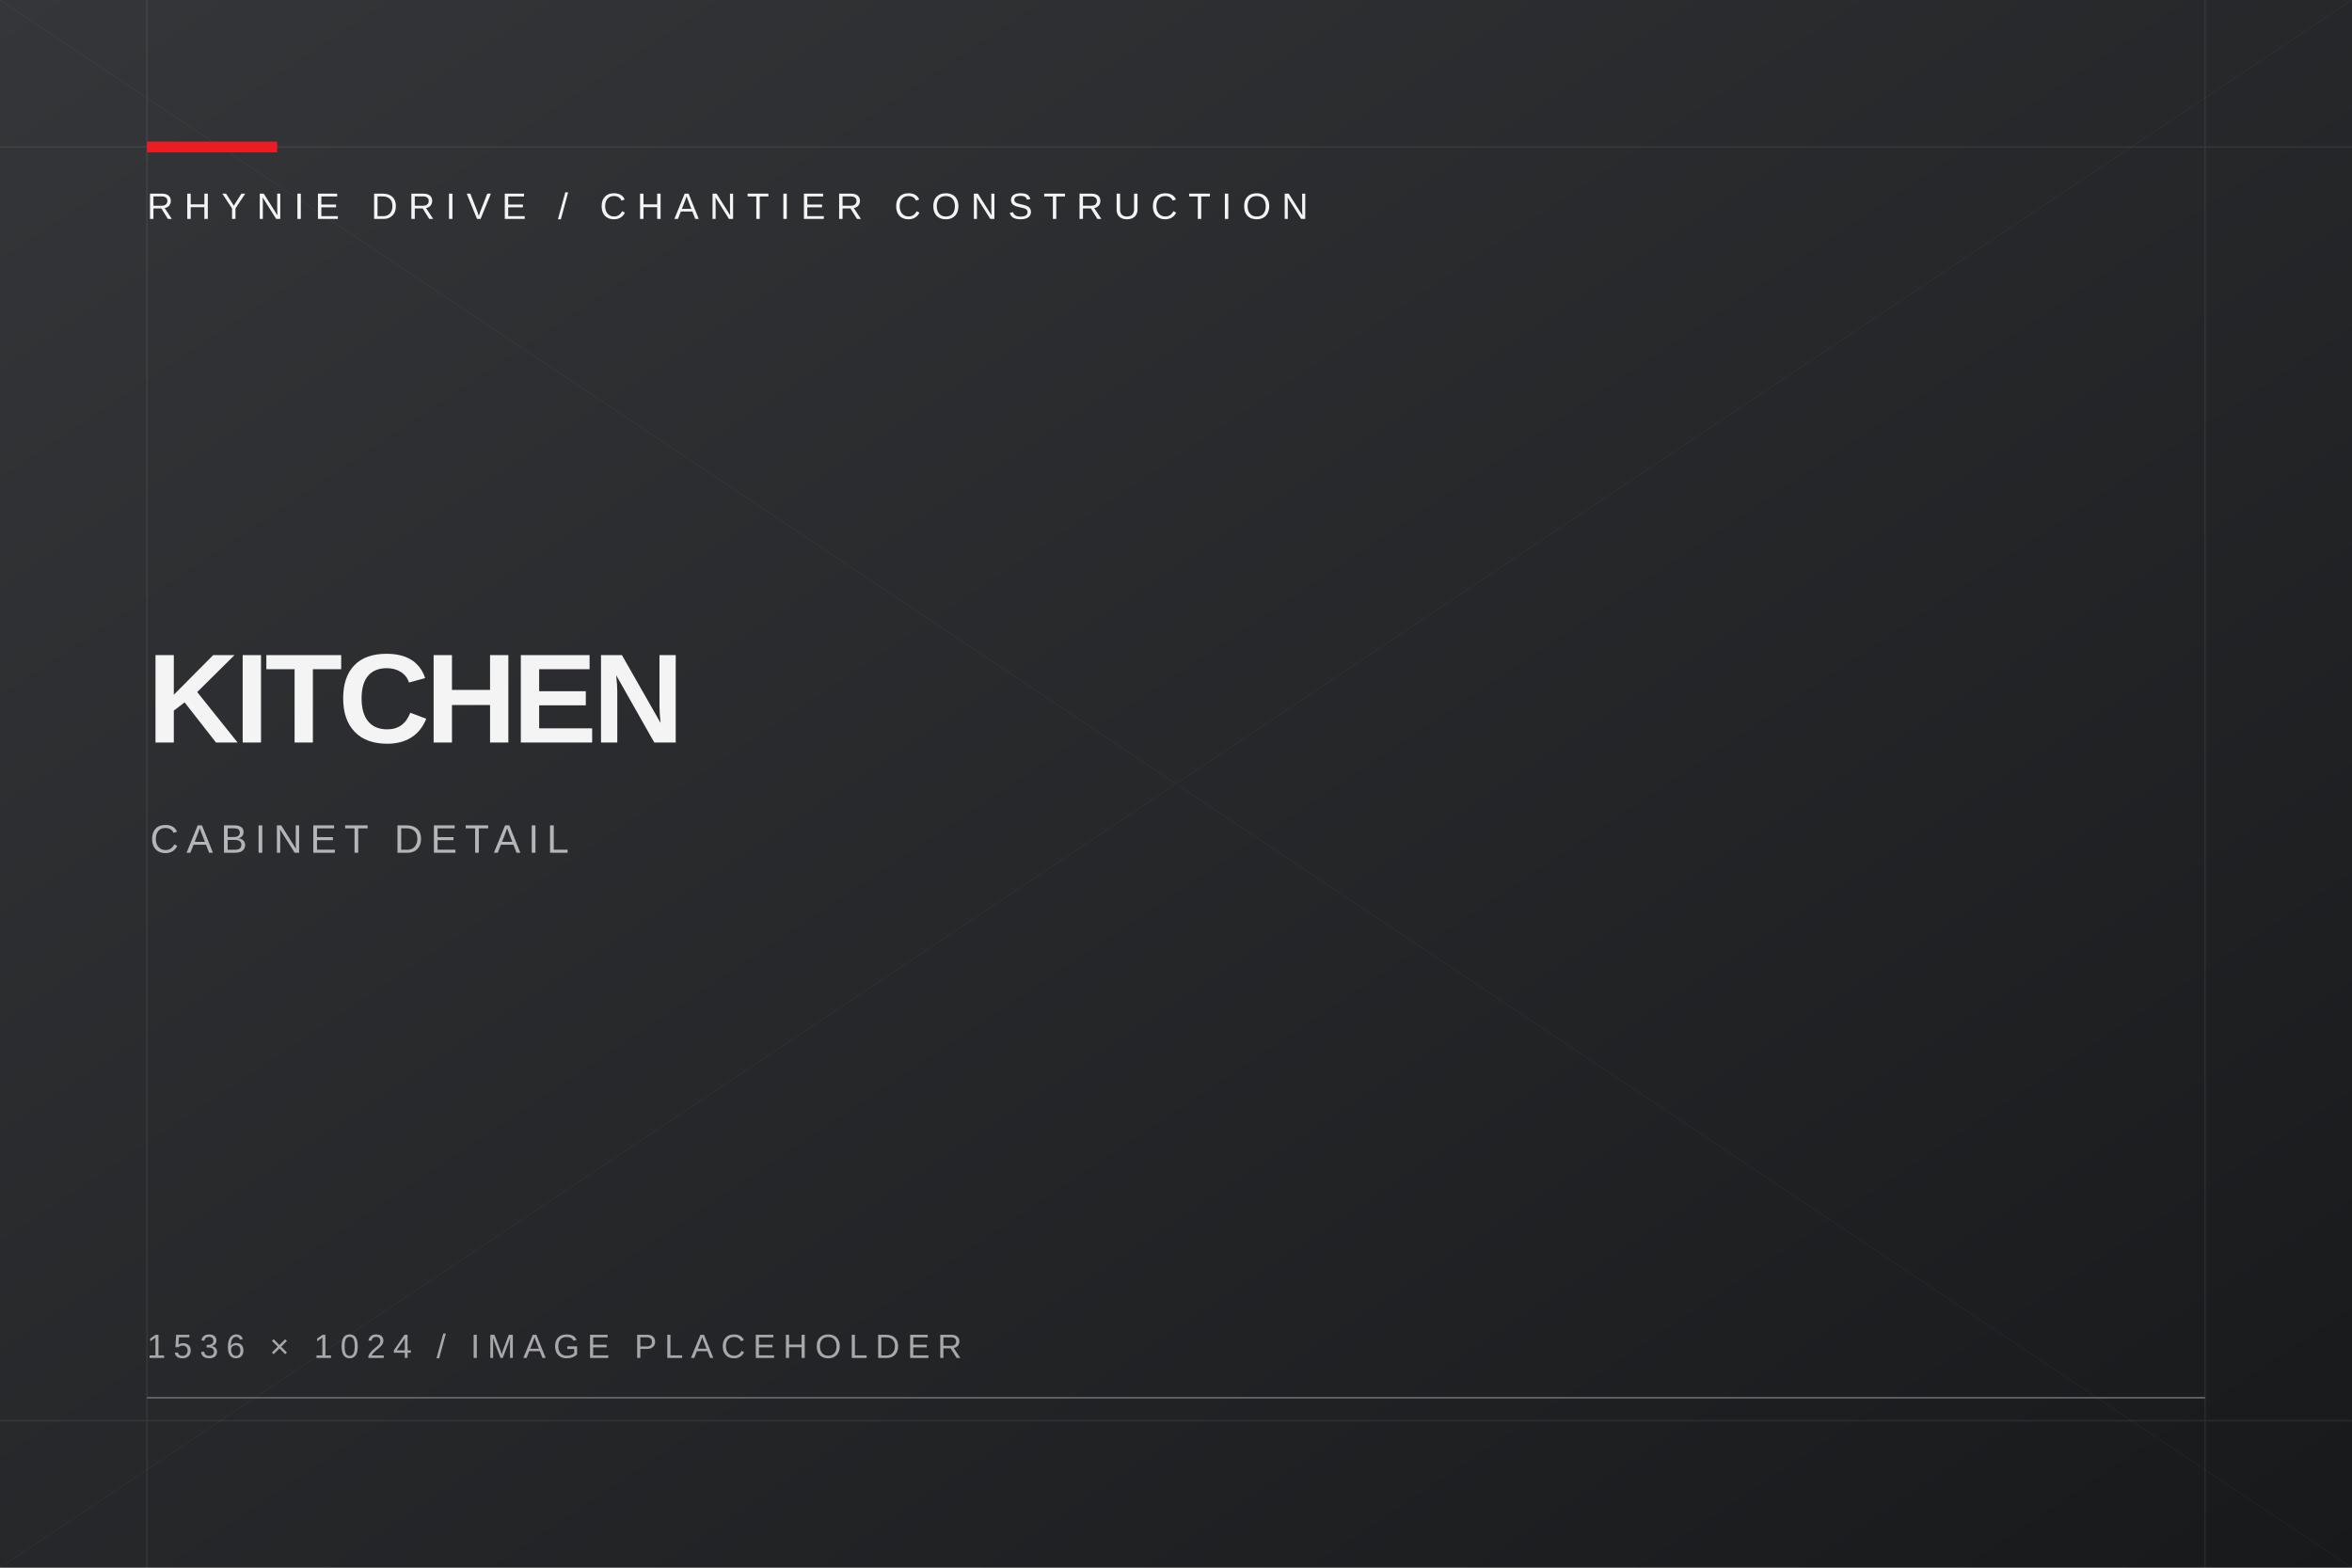
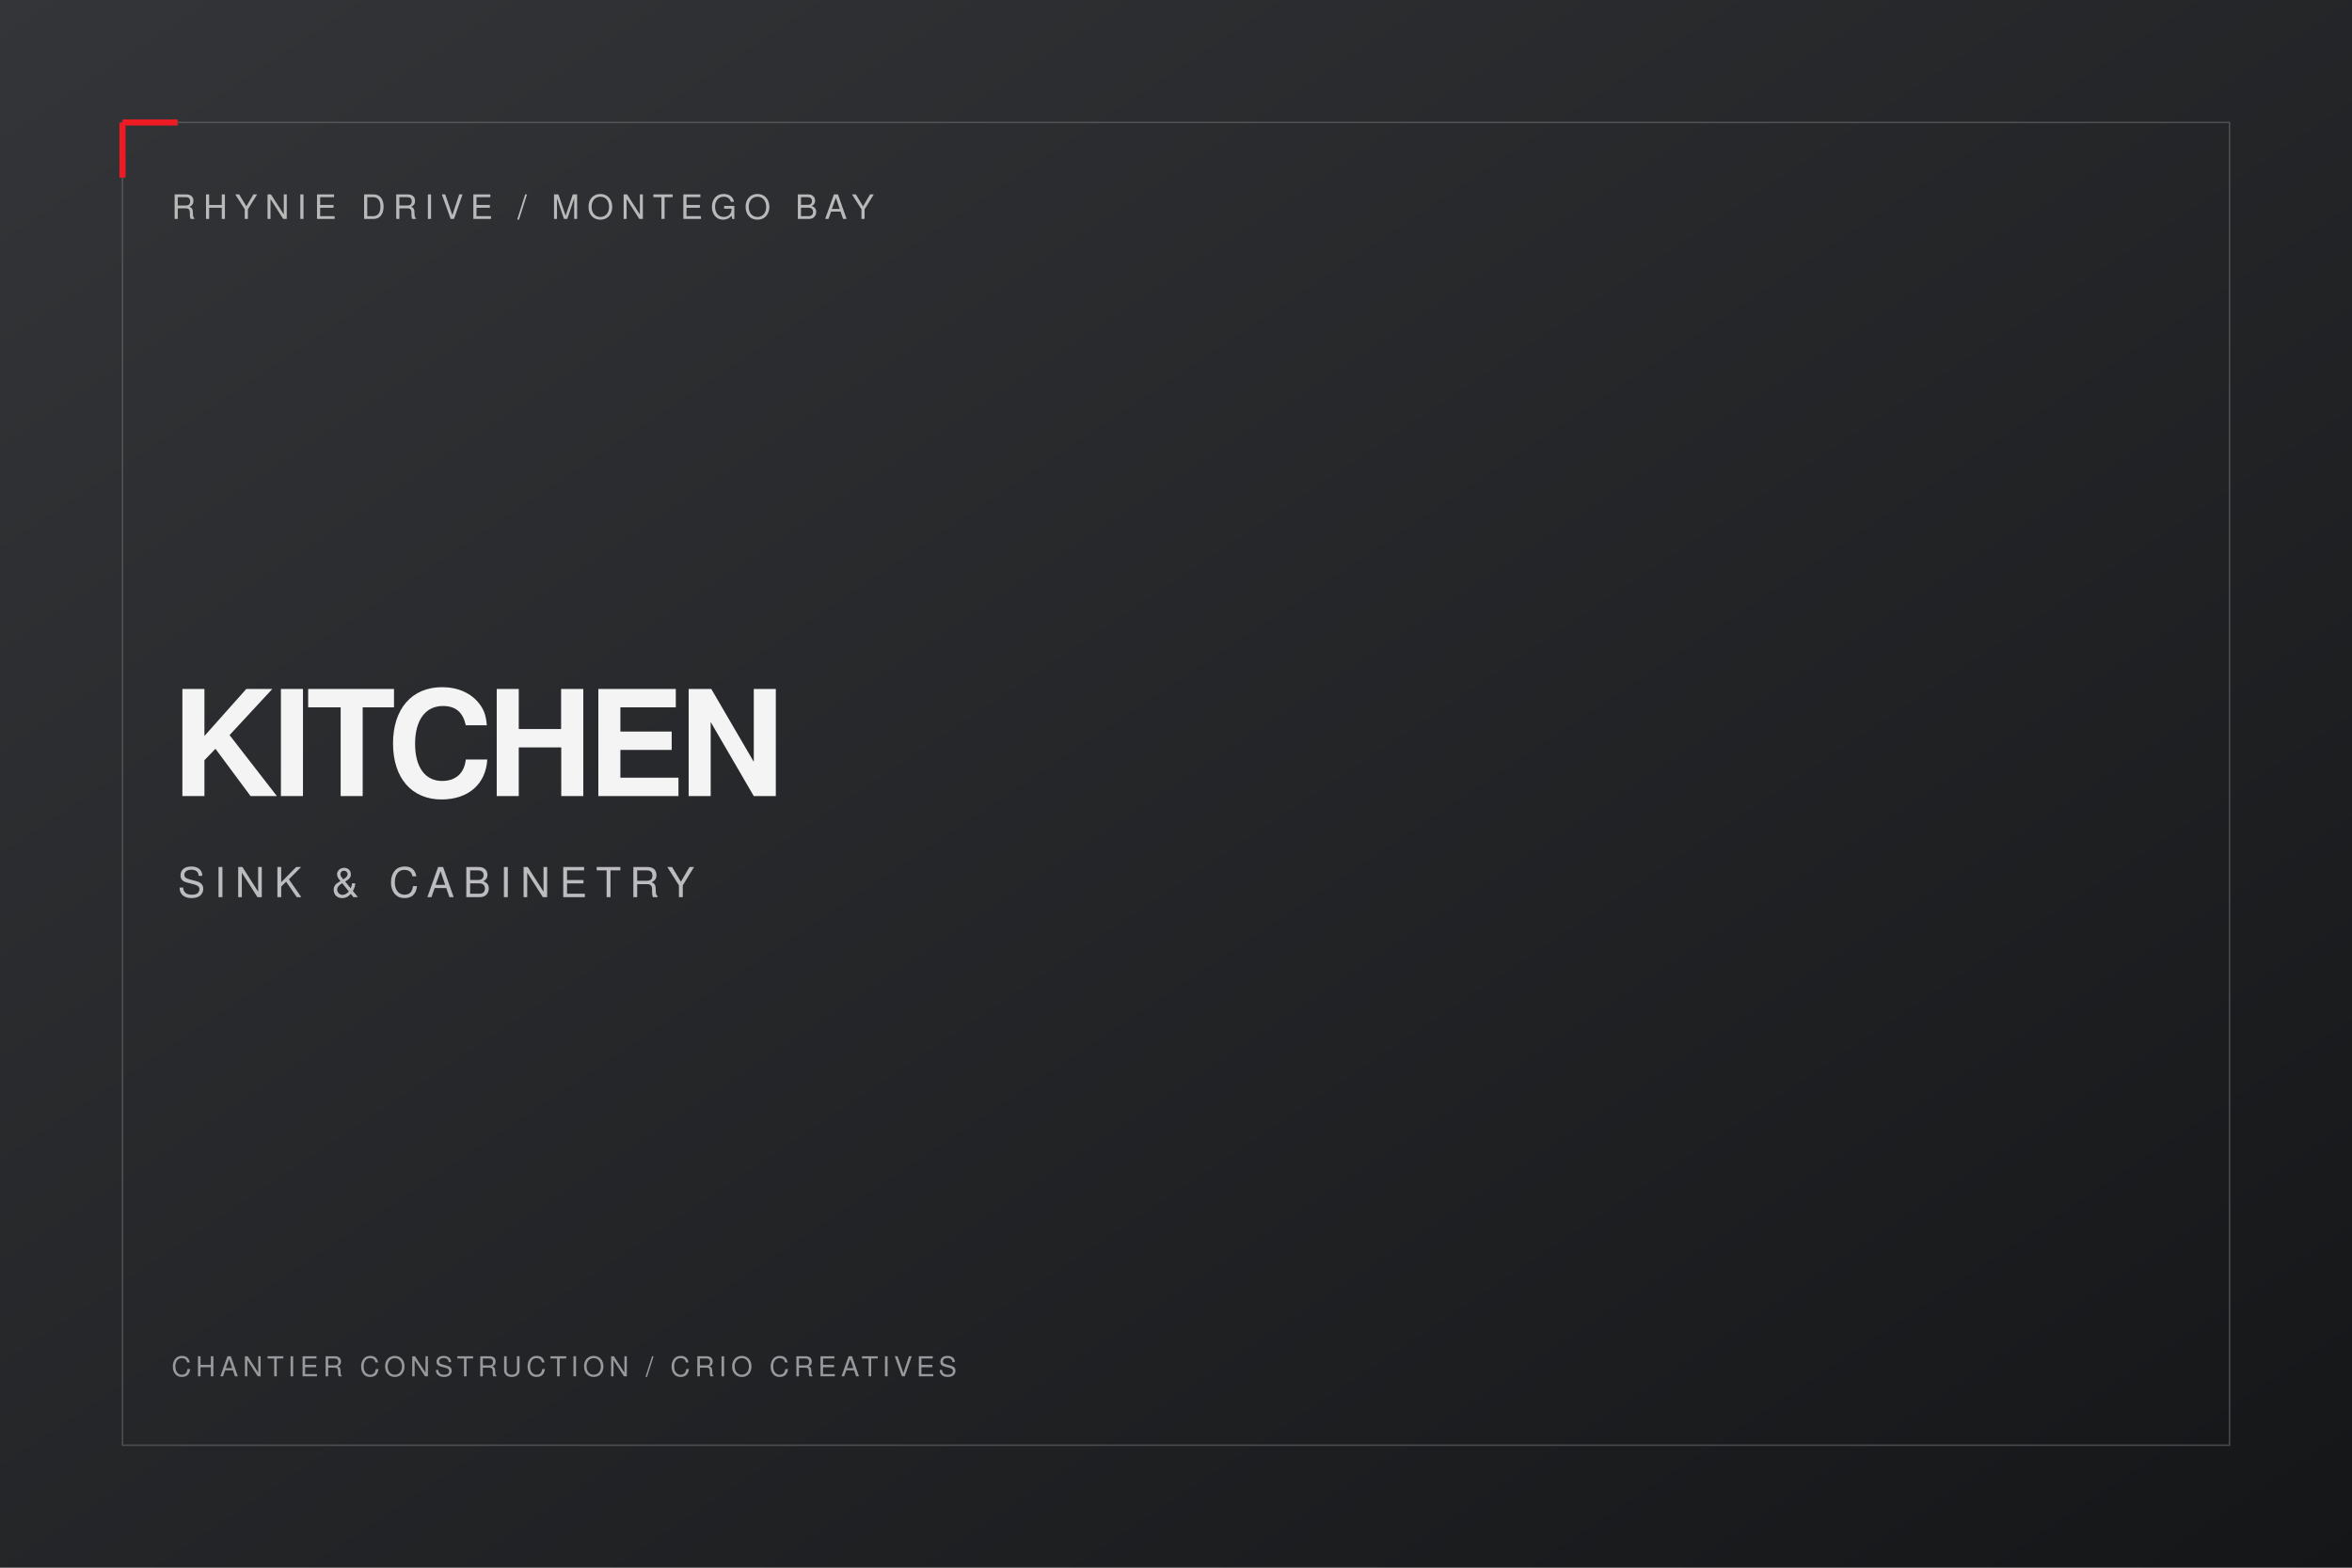
- <svg xmlns="http://www.w3.org/2000/svg" width="1536" height="1024" viewBox="0 0 1536 1024" role="img" aria-label="KITCHEN image placeholder">
+ <svg xmlns="http://www.w3.org/2000/svg" width="1536" height="1024" viewBox="0 0 1536 1024" role="img" aria-label="Kitchen — Sink &amp; Cabinetry">
  <defs>
-     <linearGradient id="g" x1="0" y1="0" x2="1" y2="1">
-       <stop offset="0" stop-color="#343639" />
-       <stop offset="1" stop-color="#18191b" />
+     <linearGradient id="bg" x1="0" y1="0" x2="1" y2="1">
+       <stop offset="0" stop-color="#333538" />
+       <stop offset="1" stop-color="#151618" />
    </linearGradient>
  </defs>
-   <path fill="url(#g)" d="M0 0h1536v1024H0z" />
-   <g fill="none" stroke="#ffffff" stroke-opacity=".07">
-     <path d="M96 0v1024M1440 0v1024M0 96h1536M0 928h1536" />
-     <path d="M0 0l1536 1024M1536 0L0 1024" opacity=".32" />
+   <rect width="1536" height="1024" fill="url(#bg)" />
+   <path d="M80 80h1376v864H80z" fill="none" stroke="#686a6c" stroke-width="1" opacity=".6" />
+   <path d="M80 80h36M80 80v36" stroke="#ed1c24" stroke-width="4" />
+   <g font-family="Helvetica,Arial,sans-serif" fill="#F4F4F4">
+     <text x="112" y="143" font-size="22" letter-spacing="5" fill="#b9b9ba">RHYNIE DRIVE / MONTEGO BAY</text>
+     <text x="112" y="520" font-size="96" font-weight="700" letter-spacing="-4">KITCHEN</text>
+     <text x="116" y="586" font-size="27" letter-spacing="6" fill="#bcbcc0">SINK &amp; CABINETRY</text>
+     <text x="112" y="899" font-size="18" letter-spacing="3" fill="#97999d">CHANTIER CONSTRUCTION / CRIO CREATIVES</text>
  </g>
-   <path d="M96 96h85" stroke="#ed1c24" stroke-width="7" />
-   <g fill="#f4f4f4" font-family="Arial,Helvetica,sans-serif">
-     <text x="96" y="143" font-size="24" letter-spacing="7">RHYNIE DRIVE / CHANTIER CONSTRUCTION</text>
-     <text x="96" y="485" font-size="83" font-weight="700" letter-spacing="-3">KITCHEN</text>
-     <text x="98" y="557" font-size="26" fill="#b4b4b9" letter-spacing="5">CABINET DETAIL</text>
-     <text x="96" y="887" font-size="22" letter-spacing="5" fill="#a8a8ac">1536 × 1024 / IMAGE PLACEHOLDER</text>
-   </g>
-   <path d="M96 913h1344" stroke="#6d6d70" stroke-width="1" />
</svg>
